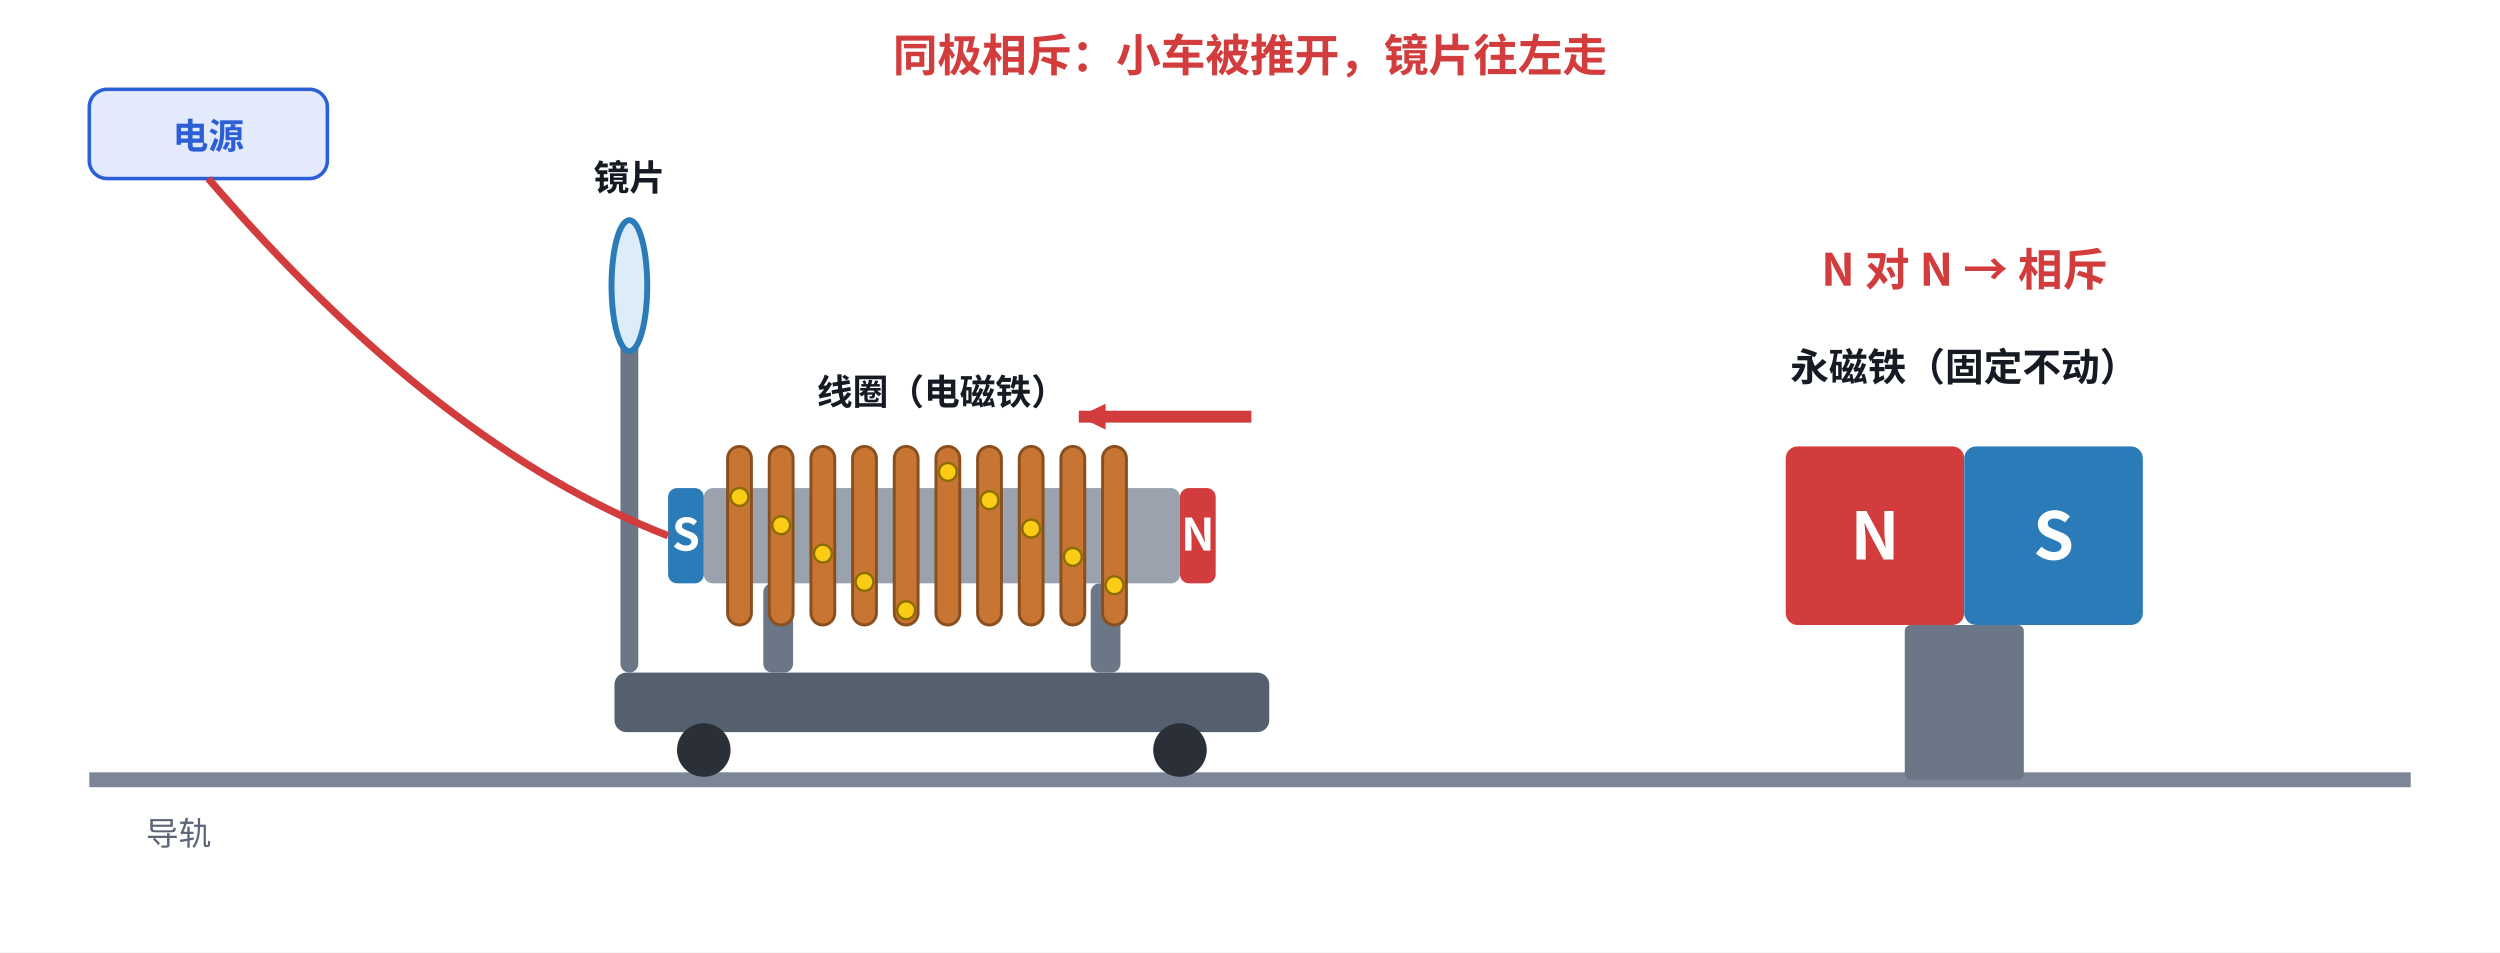
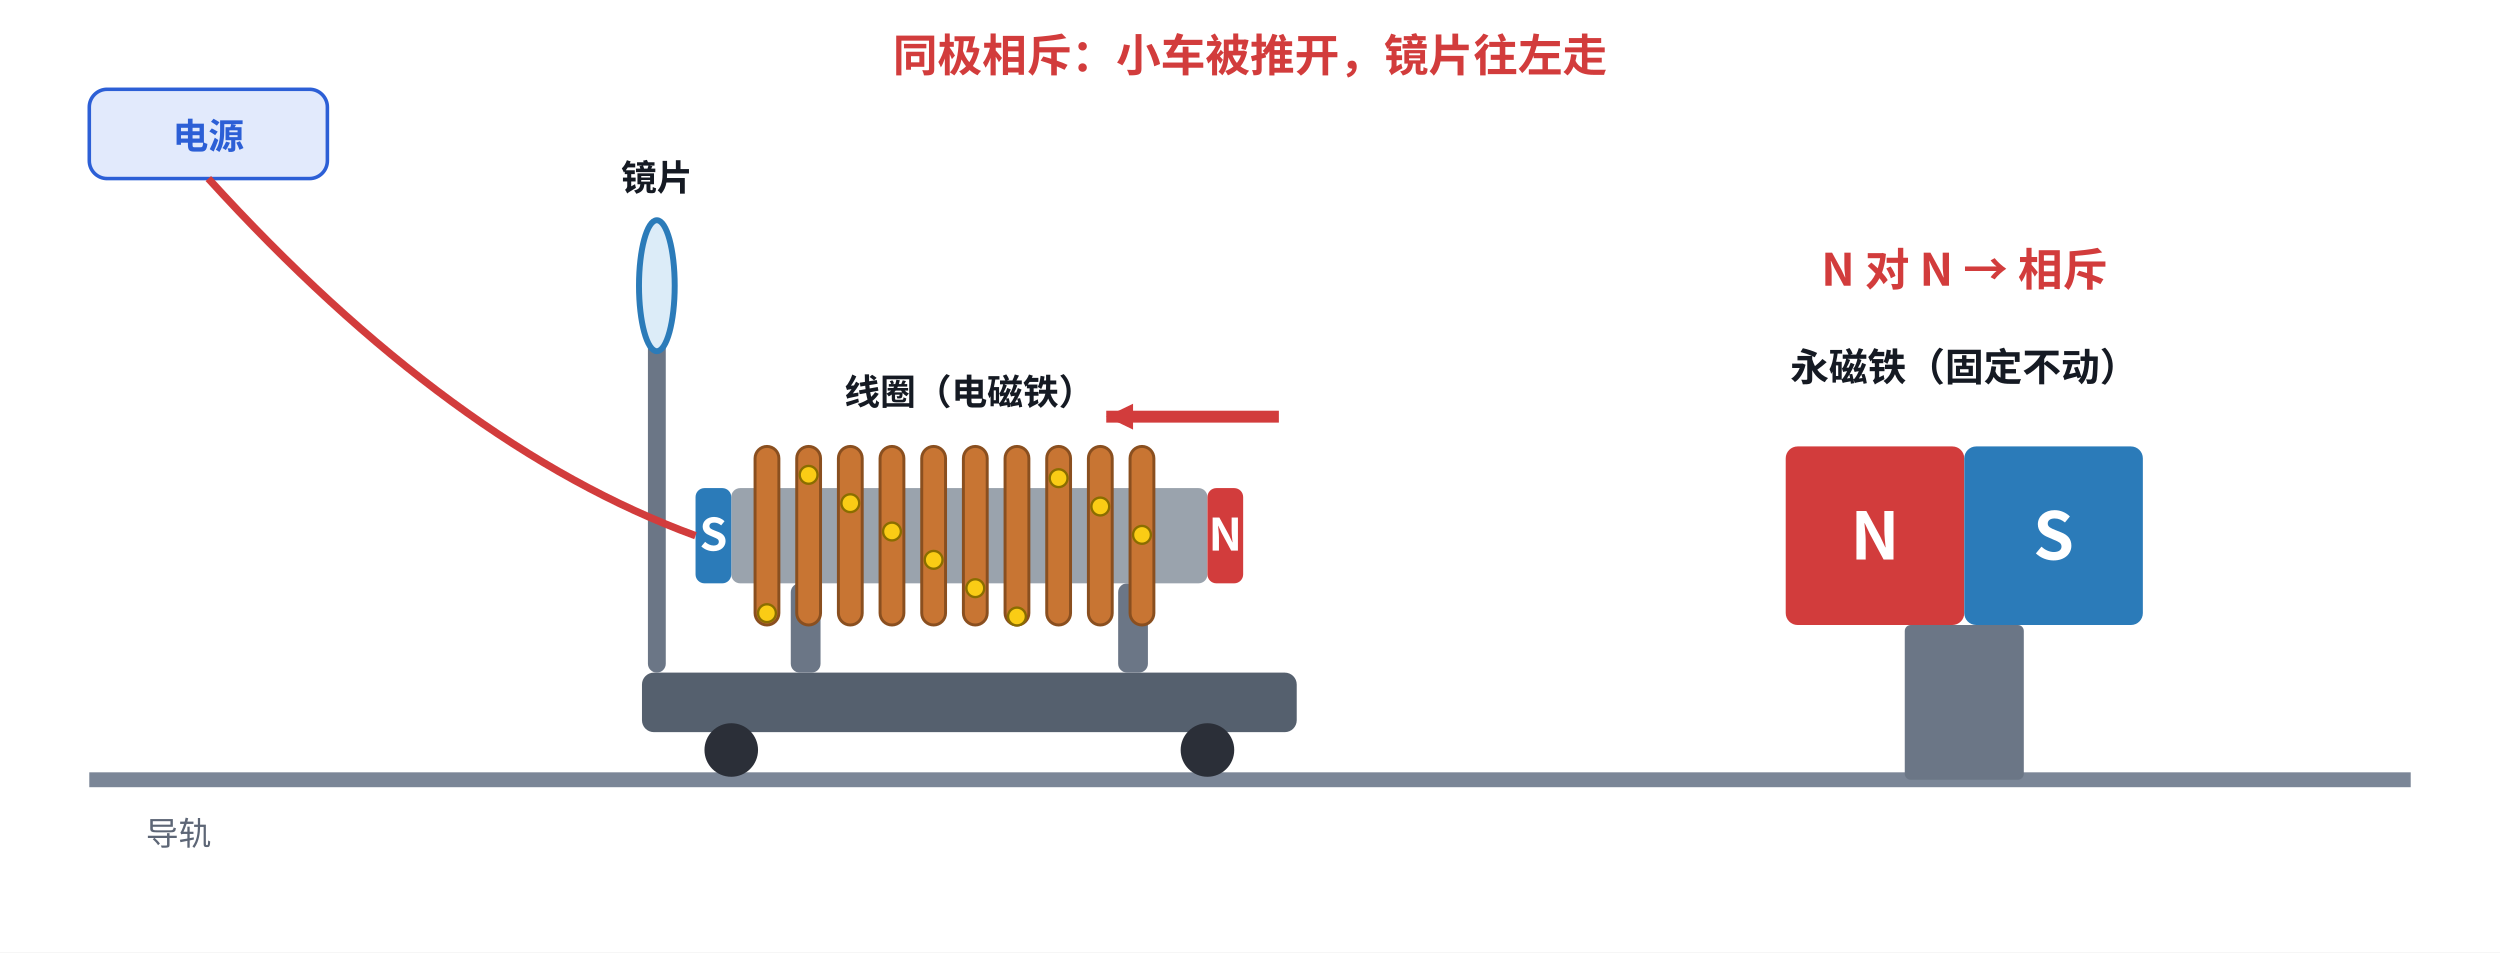
<svg xmlns="http://www.w3.org/2000/svg" viewBox="0 0 840 320" font-family="PingFang SC, Microsoft YaHei, Noto Sans CJK SC, WenQuanYi Zen Hei, sans-serif">
  <rect x="0" y="0" width="840" height="320" fill="#ffffff" />
  <line x1="30" y1="262" x2="810" y2="262" stroke="#7b8697" stroke-width="5" />
  <text x="60" y="284" font-size="11" fill="#5d6676" text-anchor="middle" font-weight="400">导轨</text>
  <g opacity="1">
    <rect x="600" y="150" width="60" height="60" rx="4" fill="#d23c3c" stroke="none" stroke-width="0" />
    <rect x="660" y="150" width="60" height="60" rx="4" fill="#2b7bb9" stroke="none" stroke-width="0" />
    <text x="630" y="188" font-size="22" fill="#fff" text-anchor="middle" font-weight="700">N</text>
    <text x="690" y="188" font-size="22" fill="#fff" text-anchor="middle" font-weight="700">S</text>
    <rect x="640" y="210" width="40" height="52" rx="2" fill="#6b7686" stroke="none" stroke-width="0" />
    <text x="660" y="128" font-size="13" fill="#151a23" text-anchor="middle" font-weight="700">永磁铁（固定不动）</text>
  </g>
-   <rect x="206.472" y="226" width="220" height="20" rx="4" fill="#55606e" stroke="none" stroke-width="0" />
-   <circle cx="236.472" cy="252" r="9" fill="#2b2f38" />
-   <circle cx="396.472" cy="252" r="9" fill="#2b2f38" />
-   <rect x="256.472" y="196" width="10" height="30" rx="3" fill="#6b7686" stroke="none" stroke-width="0" />
-   <rect x="366.472" y="196" width="10" height="30" rx="3" fill="#6b7686" stroke="none" stroke-width="0" />
-   <rect x="236.472" y="164" width="160" height="32" rx="3" fill="#9aa3ad" stroke="none" stroke-width="0" />
-   <rect x="244.472" y="150" width="8" height="60" rx="4" fill="#c87533" stroke="#8a4f1f" stroke-width="1" />
-   <rect x="258.472" y="150" width="8" height="60" rx="4" fill="#c87533" stroke="#8a4f1f" stroke-width="1" />
-   <rect x="272.472" y="150" width="8" height="60" rx="4" fill="#c87533" stroke="#8a4f1f" stroke-width="1" />
-   <rect x="286.472" y="150" width="8" height="60" rx="4" fill="#c87533" stroke="#8a4f1f" stroke-width="1" />
-   <rect x="300.472" y="150" width="8" height="60" rx="4" fill="#c87533" stroke="#8a4f1f" stroke-width="1" />
-   <rect x="314.472" y="150" width="8" height="60" rx="4" fill="#c87533" stroke="#8a4f1f" stroke-width="1" />
-   <rect x="328.472" y="150" width="8" height="60" rx="4" fill="#c87533" stroke="#8a4f1f" stroke-width="1" />
-   <rect x="342.472" y="150" width="8" height="60" rx="4" fill="#c87533" stroke="#8a4f1f" stroke-width="1" />
-   <rect x="356.472" y="150" width="8" height="60" rx="4" fill="#c87533" stroke="#8a4f1f" stroke-width="1" />
-   <rect x="370.472" y="150" width="8" height="60" rx="4" fill="#c87533" stroke="#8a4f1f" stroke-width="1" />
-   <circle cx="248.472" cy="166.963" r="3" fill="#facc15" stroke="#8a6d00" stroke-width=".8" />
-   <circle cx="262.472" cy="176.483" r="3" fill="#facc15" stroke="#8a6d00" stroke-width=".8" />
-   <circle cx="276.472" cy="186.003" r="3" fill="#facc15" stroke="#8a6d00" stroke-width=".8" />
-   <circle cx="290.472" cy="195.523" r="3" fill="#facc15" stroke="#8a6d00" stroke-width=".8" />
-   <circle cx="304.472" cy="205.043" r="3" fill="#facc15" stroke="#8a6d00" stroke-width=".8" />
-   <circle cx="318.472" cy="158.563" r="3" fill="#facc15" stroke="#8a6d00" stroke-width=".8" />
-   <circle cx="332.472" cy="168.083" r="3" fill="#facc15" stroke="#8a6d00" stroke-width=".8" />
-   <circle cx="346.472" cy="177.603" r="3" fill="#facc15" stroke="#8a6d00" stroke-width=".8" />
-   <circle cx="360.472" cy="187.123" r="3" fill="#facc15" stroke="#8a6d00" stroke-width=".8" />
-   <circle cx="374.472" cy="196.643" r="3" fill="#facc15" stroke="#8a6d00" stroke-width=".8" />
-   <rect x="396.472" y="164" width="12" height="32" rx="3" fill="#d23c3c" opacity="1" />
-   <rect x="224.472" y="164" width="12" height="32" rx="3" fill="#2b7bb9" opacity="1" />
-   <text x="402.472" y="185" font-size="15" fill="#fff" text-anchor="middle" font-weight="700">N</text>
-   <text x="230.472" y="185" font-size="15" fill="#fff" text-anchor="middle" font-weight="700">S</text>
-   <rect x="208.472" y="104" width="6" height="122" rx="3" fill="#6b7686" stroke="none" stroke-width="0" />
-   <ellipse cx="211.472" cy="96" rx="6" ry="22" fill="#dcecf8" stroke="#2b7bb9" stroke-width="2" />
-   <text x="211.472" y="64" font-size="12" fill="#151a23" text-anchor="middle" font-weight="700">镜片</text>
-   <text x="316.472" y="136" font-size="12" fill="#151a23" text-anchor="middle" font-weight="700">线圈（电磁铁）</text>
+   <rect x="215.701" y="226" width="220" height="20" rx="4" fill="#55606e" stroke="none" stroke-width="0" />
+   <circle cx="245.701" cy="252" r="9" fill="#2b2f38" />
+   <circle cx="405.701" cy="252" r="9" fill="#2b2f38" />
+   <rect x="265.701" y="196" width="10" height="30" rx="3" fill="#6b7686" stroke="none" stroke-width="0" />
+   <rect x="375.701" y="196" width="10" height="30" rx="3" fill="#6b7686" stroke="none" stroke-width="0" />
+   <rect x="245.701" y="164" width="160" height="32" rx="3" fill="#9aa3ad" stroke="none" stroke-width="0" />
+   <rect x="253.701" y="150" width="8" height="60" rx="4" fill="#c87533" stroke="#8a4f1f" stroke-width="1" />
+   <rect x="267.701" y="150" width="8" height="60" rx="4" fill="#c87533" stroke="#8a4f1f" stroke-width="1" />
+   <rect x="281.701" y="150" width="8" height="60" rx="4" fill="#c87533" stroke="#8a4f1f" stroke-width="1" />
+   <rect x="295.701" y="150" width="8" height="60" rx="4" fill="#c87533" stroke="#8a4f1f" stroke-width="1" />
+   <rect x="309.701" y="150" width="8" height="60" rx="4" fill="#c87533" stroke="#8a4f1f" stroke-width="1" />
+   <rect x="323.701" y="150" width="8" height="60" rx="4" fill="#c87533" stroke="#8a4f1f" stroke-width="1" />
+   <rect x="337.701" y="150" width="8" height="60" rx="4" fill="#c87533" stroke="#8a4f1f" stroke-width="1" />
+   <rect x="351.701" y="150" width="8" height="60" rx="4" fill="#c87533" stroke="#8a4f1f" stroke-width="1" />
+   <rect x="365.701" y="150" width="8" height="60" rx="4" fill="#c87533" stroke="#8a4f1f" stroke-width="1" />
+   <rect x="379.701" y="150" width="8" height="60" rx="4" fill="#c87533" stroke="#8a4f1f" stroke-width="1" />
+   <circle cx="257.701" cy="206.029" r="3" fill="#facc15" stroke="#8a6d00" stroke-width=".8" />
+   <circle cx="271.701" cy="159.549" r="3" fill="#facc15" stroke="#8a6d00" stroke-width=".8" />
+   <circle cx="285.701" cy="169.069" r="3" fill="#facc15" stroke="#8a6d00" stroke-width=".8" />
+   <circle cx="299.701" cy="178.589" r="3" fill="#facc15" stroke="#8a6d00" stroke-width=".8" />
+   <circle cx="313.701" cy="188.109" r="3" fill="#facc15" stroke="#8a6d00" stroke-width=".8" />
+   <circle cx="327.701" cy="197.629" r="3" fill="#facc15" stroke="#8a6d00" stroke-width=".8" />
+   <circle cx="341.701" cy="207.149" r="3" fill="#facc15" stroke="#8a6d00" stroke-width=".8" />
+   <circle cx="355.701" cy="160.669" r="3" fill="#facc15" stroke="#8a6d00" stroke-width=".8" />
+   <circle cx="369.701" cy="170.189" r="3" fill="#facc15" stroke="#8a6d00" stroke-width=".8" />
+   <circle cx="383.701" cy="179.709" r="3" fill="#facc15" stroke="#8a6d00" stroke-width=".8" />
+   <rect x="405.701" y="164" width="12" height="32" rx="3" fill="#d23c3c" opacity="1" />
+   <rect x="233.701" y="164" width="12" height="32" rx="3" fill="#2b7bb9" opacity="1" />
+   <text x="411.701" y="185" font-size="15" fill="#fff" text-anchor="middle" font-weight="700">N</text>
+   <text x="239.701" y="185" font-size="15" fill="#fff" text-anchor="middle" font-weight="700">S</text>
+   <rect x="217.701" y="104" width="6" height="122" rx="3" fill="#6b7686" stroke="none" stroke-width="0" />
+   <ellipse cx="220.701" cy="96" rx="6" ry="22" fill="#dcecf8" stroke="#2b7bb9" stroke-width="2" />
+   <text x="220.701" y="64" font-size="12" fill="#151a23" text-anchor="middle" font-weight="700">镜片</text>
+   <text x="325.701" y="136" font-size="12" fill="#151a23" text-anchor="middle" font-weight="700">线圈（电磁铁）</text>
  <rect x="30" y="30" width="80" height="30" rx="6" fill="#e2eafc" stroke="#2c5fd6" stroke-width="1.2" />
  <text x="70" y="50" font-size="12" fill="#2c5fd6" text-anchor="middle" font-weight="700">电源</text>
-   <path d="M70,60 Q147.236,150 224.472,180" fill="none" stroke="#d23c3c" stroke-width="2.5" />
-   <line x1="420.472" y1="140" x2="362.472" y2="140" stroke="#d23c3c" stroke-width="4" />
-   <polygon points="362.472,140 371.477,135.65 371.477,144.35" fill="#d23c3c" />
+   <path d="M70,60 Q151.851,150 233.701,180" fill="none" stroke="#d23c3c" stroke-width="2.5" />
+   <line x1="429.701" y1="140" x2="371.701" y2="140" stroke="#d23c3c" stroke-width="4" />
+   <polygon points="371.701,140 380.706,135.65 380.706,144.35" fill="#d23c3c" />
  <text x="660" y="96" font-size="15" fill="#d23c3c" text-anchor="middle" font-weight="700">N 对 N → 相斥</text>
  <text x="420" y="24" font-size="15" fill="#d23c3c" text-anchor="middle" font-weight="700">同极相斥：小车被推开，镜片往左走</text>
</svg>
